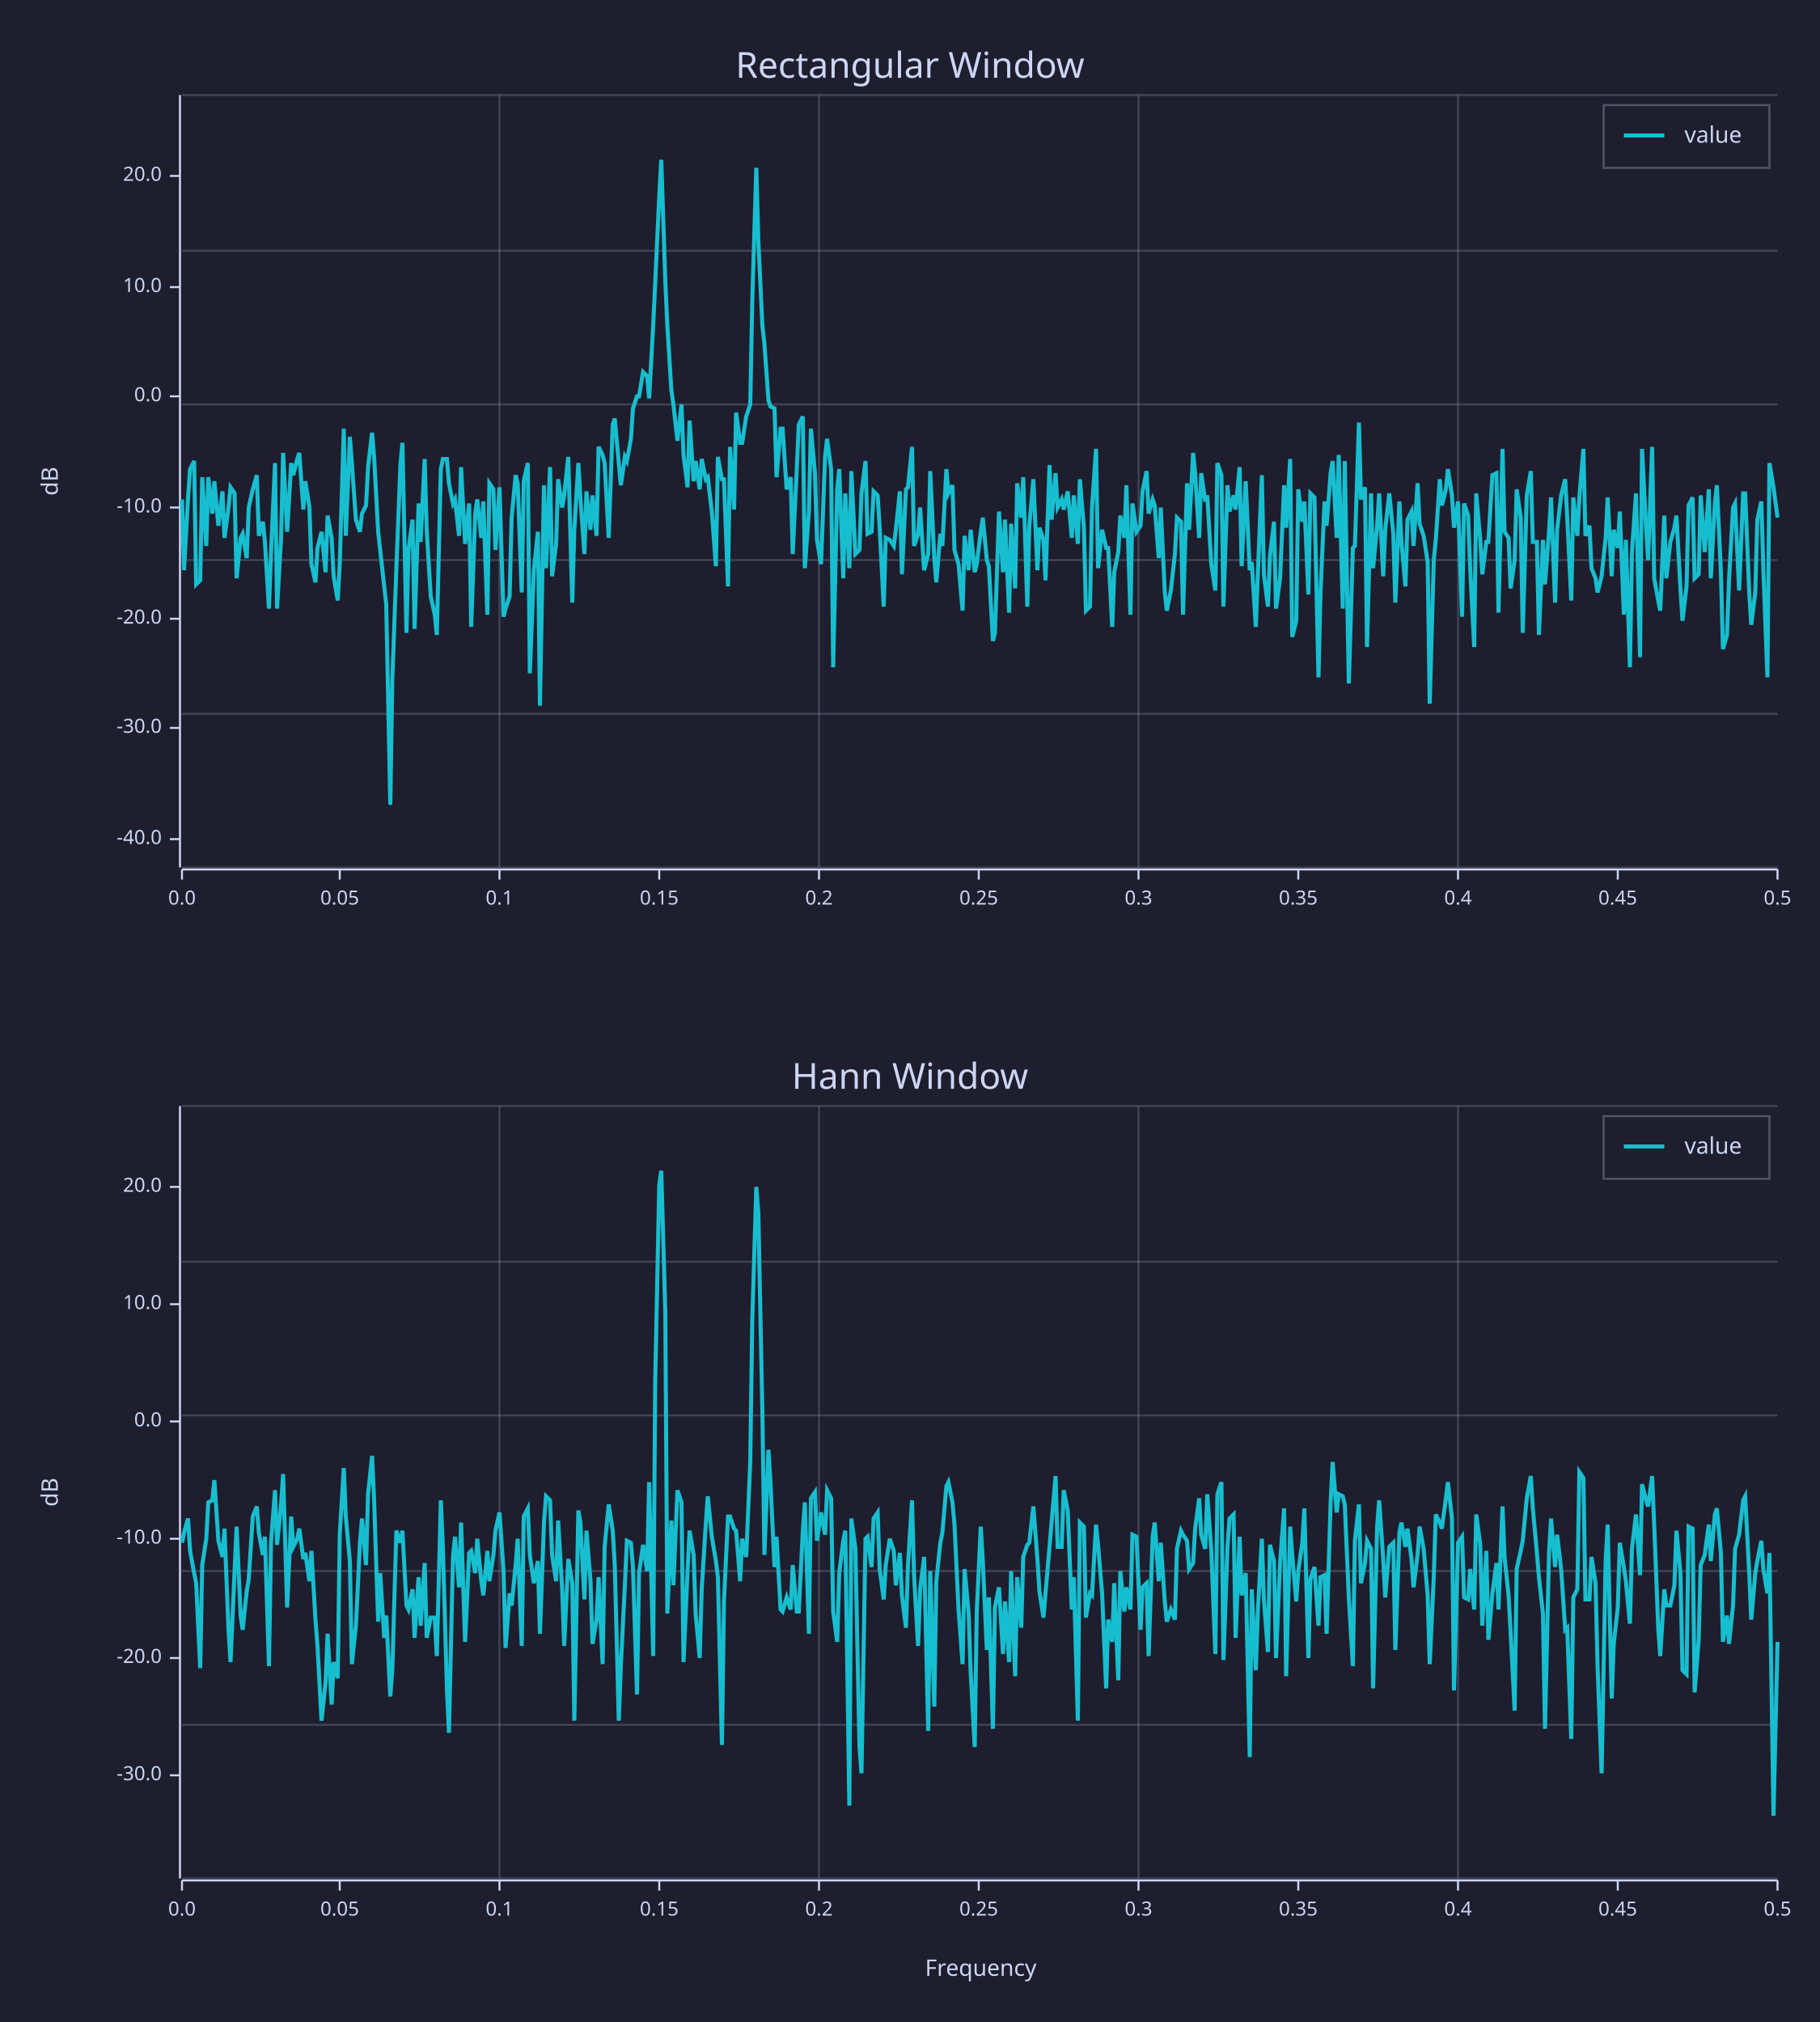
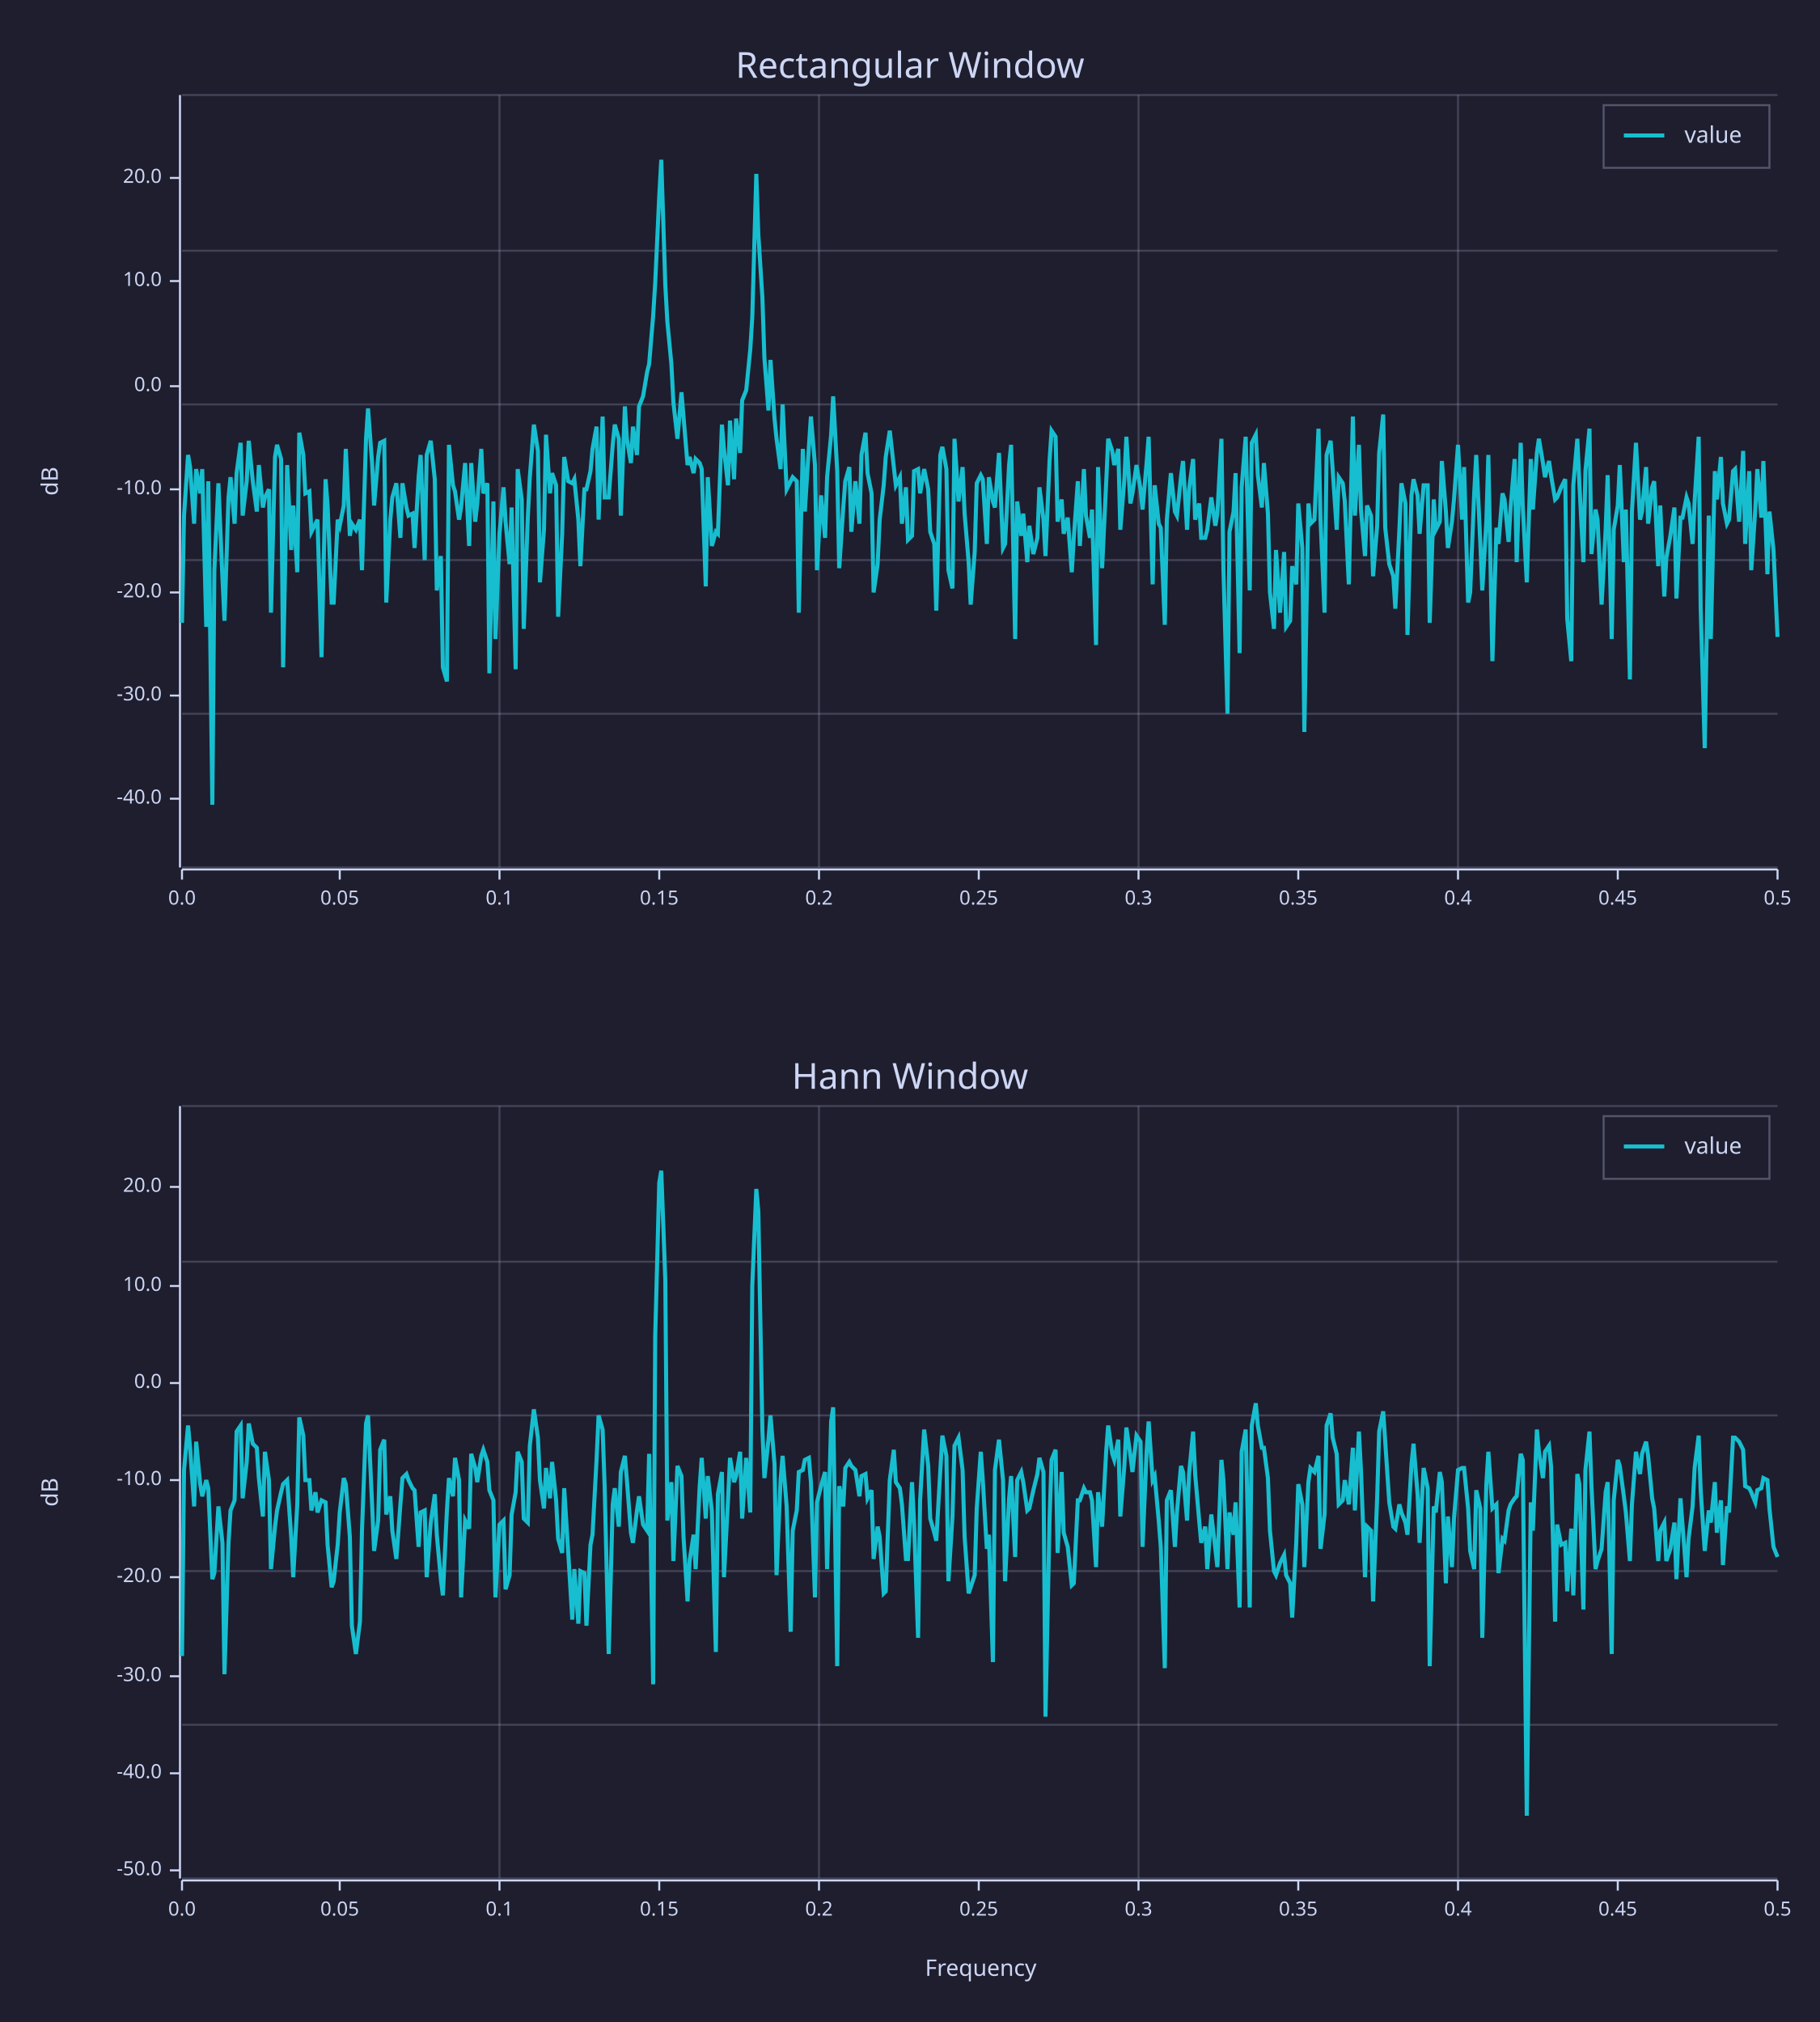
<svg xmlns="http://www.w3.org/2000/svg" width="900" height="1000" viewBox="0 0 900 1000">
  <rect x="0" y="0" width="900" height="1000" opacity="1" fill="#1E1E2E" stroke="none" />
  <text x="450" y="25" dy="0.76em" text-anchor="middle" font-family="sans-serif" font-size="17.742" opacity="1" fill="#CDD6F4">
Rectangular Window
</text>
  <text x="20" y="238" dy="0.76em" text-anchor="middle" font-family="sans-serif" font-size="11.29" opacity="1" fill="#CDD6F4" transform="rotate(270, 20, 238)">
dB
</text>
  <text x="485" y="480" dy="-0.5ex" text-anchor="middle" font-family="sans-serif" font-size="11.29" opacity="1" fill="#CDD6F4">

</text>
  <polyline fill="none" opacity="1" stroke="#CDD6F4" stroke-width="1" points="89,47 89,429 " />
-   <text x="80" y="415" dy="0.5ex" text-anchor="end" font-family="sans-serif" font-size="9.677" opacity="1" fill="#CDD6F4">
+   <text x="80" y="395" dy="0.5ex" text-anchor="end" font-family="sans-serif" font-size="9.677" opacity="1" fill="#CDD6F4">
-40.0
</text>
-   <polyline fill="none" opacity="1" stroke="#CDD6F4" stroke-width="1" points="84,415 89,415 " />
-   <text x="80" y="360" dy="0.5ex" text-anchor="end" font-family="sans-serif" font-size="9.677" opacity="1" fill="#CDD6F4">
+   <polyline fill="none" opacity="1" stroke="#CDD6F4" stroke-width="1" points="84,395 89,395 " />
+   <text x="80" y="344" dy="0.5ex" text-anchor="end" font-family="sans-serif" font-size="9.677" opacity="1" fill="#CDD6F4">
-30.0
</text>
-   <polyline fill="none" opacity="1" stroke="#CDD6F4" stroke-width="1" points="84,360 89,360 " />
-   <text x="80" y="306" dy="0.5ex" text-anchor="end" font-family="sans-serif" font-size="9.677" opacity="1" fill="#CDD6F4">
+   <polyline fill="none" opacity="1" stroke="#CDD6F4" stroke-width="1" points="84,344 89,344 " />
+   <text x="80" y="293" dy="0.5ex" text-anchor="end" font-family="sans-serif" font-size="9.677" opacity="1" fill="#CDD6F4">
-20.0
</text>
-   <polyline fill="none" opacity="1" stroke="#CDD6F4" stroke-width="1" points="84,306 89,306 " />
-   <text x="80" y="251" dy="0.5ex" text-anchor="end" font-family="sans-serif" font-size="9.677" opacity="1" fill="#CDD6F4">
+   <polyline fill="none" opacity="1" stroke="#CDD6F4" stroke-width="1" points="84,293 89,293 " />
+   <text x="80" y="242" dy="0.5ex" text-anchor="end" font-family="sans-serif" font-size="9.677" opacity="1" fill="#CDD6F4">
-10.0
</text>
-   <polyline fill="none" opacity="1" stroke="#CDD6F4" stroke-width="1" points="84,251 89,251 " />
-   <text x="80" y="196" dy="0.5ex" text-anchor="end" font-family="sans-serif" font-size="9.677" opacity="1" fill="#CDD6F4">
- 0.0
- </text>
-   <polyline fill="none" opacity="1" stroke="#CDD6F4" stroke-width="1" points="84,196 89,196 " />
-   <text x="80" y="142" dy="0.5ex" text-anchor="end" font-family="sans-serif" font-size="9.677" opacity="1" fill="#CDD6F4">
+   <polyline fill="none" opacity="1" stroke="#CDD6F4" stroke-width="1" points="84,242 89,242 " />
+   <text x="80" y="191" dy="0.5ex" text-anchor="end" font-family="sans-serif" font-size="9.677" opacity="1" fill="#CDD6F4">
+ 0.0
+ </text>
+   <polyline fill="none" opacity="1" stroke="#CDD6F4" stroke-width="1" points="84,191 89,191 " />
+   <text x="80" y="139" dy="0.5ex" text-anchor="end" font-family="sans-serif" font-size="9.677" opacity="1" fill="#CDD6F4">
10.0
</text>
-   <polyline fill="none" opacity="1" stroke="#CDD6F4" stroke-width="1" points="84,142 89,142 " />
-   <text x="80" y="87" dy="0.5ex" text-anchor="end" font-family="sans-serif" font-size="9.677" opacity="1" fill="#CDD6F4">
+   <polyline fill="none" opacity="1" stroke="#CDD6F4" stroke-width="1" points="84,139 89,139 " />
+   <text x="80" y="88" dy="0.5ex" text-anchor="end" font-family="sans-serif" font-size="9.677" opacity="1" fill="#CDD6F4">
20.0
</text>
-   <polyline fill="none" opacity="1" stroke="#CDD6F4" stroke-width="1" points="84,87 89,87 " />
+   <polyline fill="none" opacity="1" stroke="#CDD6F4" stroke-width="1" points="84,88 89,88 " />
  <polyline fill="none" opacity="1" stroke="#CDD6F4" stroke-width="1" points="90,430 879,430 " />
  <text x="90" y="440" dy="0.76em" text-anchor="middle" font-family="sans-serif" font-size="9.677" opacity="1" fill="#CDD6F4">
0.0
</text>
  <polyline fill="none" opacity="1" stroke="#CDD6F4" stroke-width="1" points="90,430 90,435 " />
  <text x="168" y="440" dy="0.76em" text-anchor="middle" font-family="sans-serif" font-size="9.677" opacity="1" fill="#CDD6F4">
0.05
</text>
  <polyline fill="none" opacity="1" stroke="#CDD6F4" stroke-width="1" points="168,430 168,435 " />
  <text x="247" y="440" dy="0.76em" text-anchor="middle" font-family="sans-serif" font-size="9.677" opacity="1" fill="#CDD6F4">
0.1
</text>
  <polyline fill="none" opacity="1" stroke="#CDD6F4" stroke-width="1" points="247,430 247,435 " />
  <text x="326" y="440" dy="0.76em" text-anchor="middle" font-family="sans-serif" font-size="9.677" opacity="1" fill="#CDD6F4">
0.15
</text>
  <polyline fill="none" opacity="1" stroke="#CDD6F4" stroke-width="1" points="326,430 326,435 " />
  <text x="405" y="440" dy="0.76em" text-anchor="middle" font-family="sans-serif" font-size="9.677" opacity="1" fill="#CDD6F4">
0.2
</text>
  <polyline fill="none" opacity="1" stroke="#CDD6F4" stroke-width="1" points="405,430 405,435 " />
  <text x="484" y="440" dy="0.76em" text-anchor="middle" font-family="sans-serif" font-size="9.677" opacity="1" fill="#CDD6F4">
0.25
</text>
  <polyline fill="none" opacity="1" stroke="#CDD6F4" stroke-width="1" points="484,430 484,435 " />
  <text x="563" y="440" dy="0.76em" text-anchor="middle" font-family="sans-serif" font-size="9.677" opacity="1" fill="#CDD6F4">
0.3
</text>
  <polyline fill="none" opacity="1" stroke="#CDD6F4" stroke-width="1" points="563,430 563,435 " />
  <text x="642" y="440" dy="0.76em" text-anchor="middle" font-family="sans-serif" font-size="9.677" opacity="1" fill="#CDD6F4">
0.35
</text>
  <polyline fill="none" opacity="1" stroke="#CDD6F4" stroke-width="1" points="642,430 642,435 " />
  <text x="721" y="440" dy="0.76em" text-anchor="middle" font-family="sans-serif" font-size="9.677" opacity="1" fill="#CDD6F4">
0.4
</text>
  <polyline fill="none" opacity="1" stroke="#CDD6F4" stroke-width="1" points="721,430 721,435 " />
  <text x="800" y="440" dy="0.76em" text-anchor="middle" font-family="sans-serif" font-size="9.677" opacity="1" fill="#CDD6F4">
0.45
</text>
  <polyline fill="none" opacity="1" stroke="#CDD6F4" stroke-width="1" points="800,430 800,435 " />
  <text x="879" y="440" dy="0.76em" text-anchor="middle" font-family="sans-serif" font-size="9.677" opacity="1" fill="#CDD6F4">
0.5
</text>
  <polyline fill="none" opacity="1" stroke="#CDD6F4" stroke-width="1" points="879,430 879,435 " />
  <polyline fill="none" opacity="0.3" stroke="#9696B4" stroke-width="1" points="90,429 879,429 " />
  <polyline fill="none" opacity="0.3" stroke="#9696B4" stroke-width="1" points="90,353 879,353 " />
  <polyline fill="none" opacity="0.3" stroke="#9696B4" stroke-width="1" points="90,277 879,277 " />
  <polyline fill="none" opacity="0.3" stroke="#9696B4" stroke-width="1" points="90,200 879,200 " />
  <polyline fill="none" opacity="0.3" stroke="#9696B4" stroke-width="1" points="90,124 879,124 " />
  <polyline fill="none" opacity="0.3" stroke="#9696B4" stroke-width="1" points="90,47 879,47 " />
  <polyline fill="none" opacity="0.3" stroke="#9696B4" stroke-width="1" points="247,429 247,47 " />
  <polyline fill="none" opacity="0.3" stroke="#9696B4" stroke-width="1" points="405,429 405,47 " />
  <polyline fill="none" opacity="0.3" stroke="#9696B4" stroke-width="1" points="563,429 563,47 " />
  <polyline fill="none" opacity="0.3" stroke="#9696B4" stroke-width="1" points="721,429 721,47 " />
-   <polyline fill="none" opacity="1" stroke="#17BECF" stroke-width="2" points="90,247 91,282 93,246 94,232 96,228 97,289 99,287 100,236 102,270 103,236 105,254 106,238 108,260 110,243 111,266 113,251 114,241 116,244 117,286 119,266 120,264 122,276 123,251 125,242 127,235 128,265 130,258 131,268 133,301 134,274 136,229 137,301 139,266 140,224 142,263 144,229 145,235 147,227 148,224 150,252 151,238 153,251 154,279 156,288 157,271 159,263 161,283 162,255 164,266 165,285 167,297 168,279 170,212 171,265 173,216 174,229 176,257 178,263 179,254 181,250 182,231 184,214 185,226 187,263 188,272 190,290 191,299 193,398 194,336 196,281 198,230 199,219 201,313 202,272 204,257 205,311 207,249 208,268 210,227 211,262 213,295 215,304 216,314 218,232 219,227 221,227 222,239 224,249 225,247 227,265 228,231 230,269 232,249 233,310 235,254 236,247 238,266 239,248 241,304 242,239 244,242 245,272 247,241 249,305 250,301 252,295 253,256 255,235 256,239 258,293 259,238 261,229 262,333 264,282 266,263 267,349 269,240 270,281 272,231 273,285 275,269 276,237 278,251 279,245 281,226 283,298 284,262 286,229 287,246 289,274 290,243 292,262 293,245 295,265 296,221 298,225 299,229 301,266 303,210 304,207 306,229 307,240 309,226 310,228 312,217 313,202 315,196 316,196 318,184 320,186 321,197 323,161 324,140 326,97 327,79 329,139 330,161 332,193 333,200 335,218 337,200 338,225 340,241 341,208 343,238 344,228 346,242 347,227 349,237 350,236 352,253 354,280 355,226 357,237 358,237 360,290 361,221 363,252 364,204 366,219 367,219 369,206 371,200 372,149 374,83 375,119 377,161 378,170 380,198 381,201 383,202 384,236 386,212 387,212 389,242 391,236 392,274 394,232 395,210 397,206 398,281 400,253 401,212 403,234 404,267 406,279 408,226 409,217 411,232 412,330 414,242 415,232 417,286 418,244 420,281 421,233 423,274 425,272 426,244 428,228 429,264 431,263 432,243 434,245 435,261 437,300 438,266 440,267 442,270 443,262 445,243 446,284 448,242 449,241 451,221 452,270 454,264 455,251 457,282 459,274 460,233 462,276 463,288 465,264 466,270 468,232 469,244 471,240 472,272 474,279 476,302 477,265 479,282 480,262 482,283 483,279 485,263 486,256 488,277 489,280 491,317 492,313 494,253 496,283 497,257 499,303 500,259 502,291 503,239 505,256 506,236 508,300 509,260 511,237 513,282 514,261 516,267 517,287 519,230 520,257 522,234 523,251 525,247 526,252 528,243 530,266 531,245 533,269 534,237 536,261 537,302 539,300 540,251 542,222 543,281 545,262 547,271 548,271 550,310 551,283 553,273 554,255 556,266 557,240 559,304 560,249 562,263 564,260 565,243 567,233 568,254 570,247 571,250 573,276 574,251 576,293 577,302 579,292 581,274 582,256 584,258 585,304 587,239 588,262 590,224 591,234 593,266 594,234 596,248 597,245 599,279 601,292 602,229 604,235 605,300 607,240 608,253 610,245 611,252 613,231 614,280 616,238 618,282 619,278 621,310 622,284 624,235 625,284 627,300 628,275 630,258 631,301 633,286 635,240 636,261 638,227 639,315 641,307 642,242 644,258 645,248 647,294 648,244 650,246 652,335 653,293 655,248 656,260 658,234 659,228 661,266 662,225 664,301 665,228 667,338 669,271 670,270 672,209 673,247 675,241 676,320 678,244 679,281 681,260 682,244 684,285 685,262 687,244 689,264 690,298 692,248 693,268 695,290 696,257 698,253 699,270 701,239 702,259 704,265 706,278 707,348 709,277 710,267 712,237 713,250 715,242 716,232 718,245 719,261 721,248 723,305 724,249 726,255 727,281 729,320 730,244 732,267 733,284 735,268 736,268 738,235 740,234 741,303 743,222 744,263 746,266 747,291 749,277 750,242 752,256 753,313 755,245 757,233 758,268 760,268 761,314 763,267 764,289 766,263 767,246 769,298 770,262 772,245 774,237 775,256 777,297 778,246 780,265 781,246 783,222 784,265 786,260 787,281 789,286 790,293 792,285 794,266 795,246 797,285 798,262 800,271 801,253 803,304 804,267 806,330 807,273 809,244 811,325 812,222 814,261 815,277 817,221 818,286 820,297 821,302 823,255 824,286 826,268 828,261 829,255 831,291 832,307 834,290 835,250 837,246 838,286 840,284 841,245 843,273 845,242 846,286 848,249 849,240 851,283 852,321 854,314 855,287 857,251 858,249 860,292 862,244 863,244 865,293 866,309 868,293 869,257 871,248 872,282 874,335 875,229 877,241 879,256 " />
+   <polyline fill="none" opacity="1" stroke="#17BECF" stroke-width="2" points="90,308 91,255 93,225 94,231 96,259 97,232 99,244 100,232 102,310 103,238 105,398 106,282 108,239 110,286 111,307 113,246 114,236 116,259 117,234 119,219 120,255 122,238 123,218 125,238 127,253 128,230 130,251 131,246 133,242 134,303 136,226 137,220 139,227 140,330 142,230 144,272 145,250 147,283 148,214 150,225 151,244 153,243 154,263 156,259 157,257 159,325 161,237 162,250 164,298 165,298 167,257 168,260 170,250 171,222 173,265 174,259 176,262 178,257 179,282 181,217 182,202 184,229 185,250 187,226 188,219 190,218 191,298 193,257 194,246 196,239 198,266 199,239 201,251 202,255 204,254 205,271 207,236 208,225 210,277 211,225 213,218 215,237 216,292 218,275 219,330 221,337 222,220 224,240 225,243 227,257 228,251 230,229 232,270 233,229 235,258 236,249 238,222 239,244 241,239 242,333 244,248 245,316 247,264 249,241 250,258 252,279 253,251 255,331 256,232 258,247 259,311 261,256 262,236 264,210 266,223 267,288 269,262 270,215 272,244 273,234 275,240 276,305 278,264 279,226 281,238 283,239 284,237 286,257 287,280 289,242 290,242 292,233 293,222 295,211 296,257 298,206 299,246 301,246 303,220 304,210 306,217 307,255 309,201 310,217 312,229 313,211 315,225 316,201 318,196 320,184 321,180 323,156 324,140 326,97 327,79 329,141 330,159 332,180 333,199 335,217 337,194 338,206 340,230 341,226 343,234 344,227 346,229 347,232 349,290 350,236 352,270 354,263 355,264 357,210 358,222 360,240 361,208 363,237 364,207 366,224 367,198 369,193 371,173 372,157 374,86 375,116 377,147 378,177 380,203 381,178 383,207 384,217 386,232 387,200 389,242 391,238 392,236 394,238 395,303 397,222 398,253 400,221 401,206 403,230 404,282 406,245 408,266 409,236 411,215 412,196 414,233 415,281 417,251 418,238 420,231 421,263 423,238 425,259 426,225 428,214 429,234 431,244 432,293 434,279 435,257 437,240 438,226 440,213 442,231 443,240 445,236 446,259 448,241 449,267 451,265 452,233 454,232 455,244 457,232 459,242 460,263 462,269 463,302 465,225 466,221 468,232 469,282 471,291 472,217 474,248 476,231 477,254 479,278 480,299 482,273 483,239 485,235 486,237 488,269 489,236 491,248 492,251 494,224 496,271 497,269 499,230 500,220 502,316 503,248 505,265 506,254 508,278 509,260 511,274 513,266 514,241 516,257 517,275 519,228 520,213 522,216 523,258 525,247 526,264 528,256 530,283 531,266 533,238 534,270 536,232 537,255 539,266 540,252 542,319 543,231 545,281 547,239 548,217 550,223 551,230 553,222 554,262 556,237 557,216 559,249 560,244 562,230 564,242 565,252 567,229 568,216 570,289 571,240 573,259 574,261 576,309 577,257 579,234 581,253 582,255 584,236 585,228 587,262 588,242 590,227 591,257 593,249 594,266 596,266 597,262 599,246 601,260 602,254 604,217 605,282 607,353 608,263 610,253 611,234 613,323 614,241 616,216 618,292 619,219 621,215 622,235 624,251 625,229 627,254 628,293 630,311 631,272 633,303 635,273 636,310 638,307 639,280 641,289 642,249 644,271 645,362 647,249 648,259 650,257 652,212 653,257 655,303 656,225 658,218 659,232 661,262 662,236 664,239 665,248 667,289 669,206 670,255 672,220 673,252 675,275 676,250 678,255 679,285 681,260 682,224 684,205 685,261 687,279 689,285 690,301 692,262 693,239 695,249 696,314 698,245 699,237 701,245 702,264 704,240 706,240 707,308 709,247 710,262 712,258 713,228 715,253 716,271 718,258 719,247 721,220 723,257 724,231 726,298 727,293 729,244 730,225 732,268 733,292 735,258 736,225 738,327 740,261 741,269 743,244 744,247 746,268 747,251 749,227 750,278 752,219 753,250 755,288 757,227 758,252 760,224 761,217 763,229 764,236 766,228 767,235 769,247 770,246 772,241 774,237 775,306 777,327 778,240 780,217 781,239 783,278 784,233 786,212 787,274 789,252 790,257 792,299 794,262 795,235 797,316 798,262 800,250 801,230 803,278 804,252 806,336 807,253 809,219 811,257 812,253 814,231 815,259 817,241 818,238 820,280 821,250 823,295 824,276 826,265 828,251 829,296 831,256 832,256 834,246 835,249 837,269 838,248 840,216 841,301 843,370 845,255 846,316 848,233 849,247 851,226 852,249 854,259 855,257 857,233 858,232 860,258 862,223 863,269 865,233 866,282 868,252 869,232 871,256 872,228 874,284 875,253 877,272 879,315 " />
  <rect x="793" y="52" width="82" height="31" opacity="0.85" fill="#1E1E2E" stroke="none" />
  <rect x="793" y="52" width="82" height="31" opacity="0.3" fill="none" stroke="#CDD6F4" />
  <text x="833" y="62" dy="0.76em" text-anchor="start" font-family="sans-serif" font-size="11.29" opacity="1" fill="#CDD6F4">
value
</text>
  <polyline fill="none" opacity="1" stroke="#17BECF" stroke-width="2" points="803,67 823,67 " />
  <text x="450" y="525" dy="0.76em" text-anchor="middle" font-family="sans-serif" font-size="17.742" opacity="1" fill="#CDD6F4">
Hann Window
</text>
  <text x="20" y="738" dy="0.76em" text-anchor="middle" font-family="sans-serif" font-size="11.29" opacity="1" fill="#CDD6F4" transform="rotate(270, 20, 738)">
dB
</text>
  <text x="485" y="980" dy="-0.5ex" text-anchor="middle" font-family="sans-serif" font-size="11.29" opacity="1" fill="#CDD6F4">
Frequency
</text>
  <polyline fill="none" opacity="1" stroke="#CDD6F4" stroke-width="1" points="89,547 89,929 " />
-   <text x="80" y="878" dy="0.5ex" text-anchor="end" font-family="sans-serif" font-size="9.677" opacity="1" fill="#CDD6F4">
+   <text x="80" y="925" dy="0.5ex" text-anchor="end" font-family="sans-serif" font-size="9.677" opacity="1" fill="#CDD6F4">
+ -50.0
+ </text>
+   <polyline fill="none" opacity="1" stroke="#CDD6F4" stroke-width="1" points="84,925 89,925 " />
+   <text x="80" y="877" dy="0.5ex" text-anchor="end" font-family="sans-serif" font-size="9.677" opacity="1" fill="#CDD6F4">
+ -40.0
+ </text>
+   <polyline fill="none" opacity="1" stroke="#CDD6F4" stroke-width="1" points="84,877 89,877 " />
+   <text x="80" y="829" dy="0.5ex" text-anchor="end" font-family="sans-serif" font-size="9.677" opacity="1" fill="#CDD6F4">
-30.0
</text>
-   <polyline fill="none" opacity="1" stroke="#CDD6F4" stroke-width="1" points="84,878 89,878 " />
-   <text x="80" y="820" dy="0.5ex" text-anchor="end" font-family="sans-serif" font-size="9.677" opacity="1" fill="#CDD6F4">
+   <polyline fill="none" opacity="1" stroke="#CDD6F4" stroke-width="1" points="84,829 89,829 " />
+   <text x="80" y="780" dy="0.5ex" text-anchor="end" font-family="sans-serif" font-size="9.677" opacity="1" fill="#CDD6F4">
-20.0
</text>
-   <polyline fill="none" opacity="1" stroke="#CDD6F4" stroke-width="1" points="84,820 89,820 " />
-   <text x="80" y="761" dy="0.5ex" text-anchor="end" font-family="sans-serif" font-size="9.677" opacity="1" fill="#CDD6F4">
+   <polyline fill="none" opacity="1" stroke="#CDD6F4" stroke-width="1" points="84,780 89,780 " />
+   <text x="80" y="732" dy="0.5ex" text-anchor="end" font-family="sans-serif" font-size="9.677" opacity="1" fill="#CDD6F4">
-10.0
</text>
-   <polyline fill="none" opacity="1" stroke="#CDD6F4" stroke-width="1" points="84,761 89,761 " />
-   <text x="80" y="703" dy="0.5ex" text-anchor="end" font-family="sans-serif" font-size="9.677" opacity="1" fill="#CDD6F4">
- 0.0
- </text>
-   <polyline fill="none" opacity="1" stroke="#CDD6F4" stroke-width="1" points="84,703 89,703 " />
-   <text x="80" y="645" dy="0.5ex" text-anchor="end" font-family="sans-serif" font-size="9.677" opacity="1" fill="#CDD6F4">
+   <polyline fill="none" opacity="1" stroke="#CDD6F4" stroke-width="1" points="84,732 89,732 " />
+   <text x="80" y="684" dy="0.5ex" text-anchor="end" font-family="sans-serif" font-size="9.677" opacity="1" fill="#CDD6F4">
+ 0.0
+ </text>
+   <polyline fill="none" opacity="1" stroke="#CDD6F4" stroke-width="1" points="84,684 89,684 " />
+   <text x="80" y="636" dy="0.5ex" text-anchor="end" font-family="sans-serif" font-size="9.677" opacity="1" fill="#CDD6F4">
10.0
</text>
-   <polyline fill="none" opacity="1" stroke="#CDD6F4" stroke-width="1" points="84,645 89,645 " />
+   <polyline fill="none" opacity="1" stroke="#CDD6F4" stroke-width="1" points="84,636 89,636 " />
  <text x="80" y="587" dy="0.5ex" text-anchor="end" font-family="sans-serif" font-size="9.677" opacity="1" fill="#CDD6F4">
20.0
</text>
  <polyline fill="none" opacity="1" stroke="#CDD6F4" stroke-width="1" points="84,587 89,587 " />
  <polyline fill="none" opacity="1" stroke="#CDD6F4" stroke-width="1" points="90,930 879,930 " />
  <text x="90" y="940" dy="0.76em" text-anchor="middle" font-family="sans-serif" font-size="9.677" opacity="1" fill="#CDD6F4">
0.0
</text>
  <polyline fill="none" opacity="1" stroke="#CDD6F4" stroke-width="1" points="90,930 90,935 " />
  <text x="168" y="940" dy="0.76em" text-anchor="middle" font-family="sans-serif" font-size="9.677" opacity="1" fill="#CDD6F4">
0.05
</text>
  <polyline fill="none" opacity="1" stroke="#CDD6F4" stroke-width="1" points="168,930 168,935 " />
  <text x="247" y="940" dy="0.76em" text-anchor="middle" font-family="sans-serif" font-size="9.677" opacity="1" fill="#CDD6F4">
0.1
</text>
  <polyline fill="none" opacity="1" stroke="#CDD6F4" stroke-width="1" points="247,930 247,935 " />
  <text x="326" y="940" dy="0.76em" text-anchor="middle" font-family="sans-serif" font-size="9.677" opacity="1" fill="#CDD6F4">
0.15
</text>
  <polyline fill="none" opacity="1" stroke="#CDD6F4" stroke-width="1" points="326,930 326,935 " />
  <text x="405" y="940" dy="0.76em" text-anchor="middle" font-family="sans-serif" font-size="9.677" opacity="1" fill="#CDD6F4">
0.2
</text>
  <polyline fill="none" opacity="1" stroke="#CDD6F4" stroke-width="1" points="405,930 405,935 " />
  <text x="484" y="940" dy="0.76em" text-anchor="middle" font-family="sans-serif" font-size="9.677" opacity="1" fill="#CDD6F4">
0.25
</text>
  <polyline fill="none" opacity="1" stroke="#CDD6F4" stroke-width="1" points="484,930 484,935 " />
  <text x="563" y="940" dy="0.76em" text-anchor="middle" font-family="sans-serif" font-size="9.677" opacity="1" fill="#CDD6F4">
0.3
</text>
  <polyline fill="none" opacity="1" stroke="#CDD6F4" stroke-width="1" points="563,930 563,935 " />
  <text x="642" y="940" dy="0.76em" text-anchor="middle" font-family="sans-serif" font-size="9.677" opacity="1" fill="#CDD6F4">
0.35
</text>
  <polyline fill="none" opacity="1" stroke="#CDD6F4" stroke-width="1" points="642,930 642,935 " />
  <text x="721" y="940" dy="0.76em" text-anchor="middle" font-family="sans-serif" font-size="9.677" opacity="1" fill="#CDD6F4">
0.4
</text>
  <polyline fill="none" opacity="1" stroke="#CDD6F4" stroke-width="1" points="721,930 721,935 " />
  <text x="800" y="940" dy="0.76em" text-anchor="middle" font-family="sans-serif" font-size="9.677" opacity="1" fill="#CDD6F4">
0.45
</text>
  <polyline fill="none" opacity="1" stroke="#CDD6F4" stroke-width="1" points="800,930 800,935 " />
  <text x="879" y="940" dy="0.76em" text-anchor="middle" font-family="sans-serif" font-size="9.677" opacity="1" fill="#CDD6F4">
0.5
</text>
  <polyline fill="none" opacity="1" stroke="#CDD6F4" stroke-width="1" points="879,930 879,935 " />
  <polyline fill="none" opacity="0.3" stroke="#9696B4" stroke-width="1" points="90,929 879,929 " />
  <polyline fill="none" opacity="0.3" stroke="#9696B4" stroke-width="1" points="90,853 879,853 " />
  <polyline fill="none" opacity="0.3" stroke="#9696B4" stroke-width="1" points="90,777 879,777 " />
  <polyline fill="none" opacity="0.3" stroke="#9696B4" stroke-width="1" points="90,700 879,700 " />
  <polyline fill="none" opacity="0.3" stroke="#9696B4" stroke-width="1" points="90,624 879,624 " />
  <polyline fill="none" opacity="0.3" stroke="#9696B4" stroke-width="1" points="90,547 879,547 " />
  <polyline fill="none" opacity="0.3" stroke="#9696B4" stroke-width="1" points="247,929 247,547 " />
  <polyline fill="none" opacity="0.3" stroke="#9696B4" stroke-width="1" points="405,929 405,547 " />
  <polyline fill="none" opacity="0.3" stroke="#9696B4" stroke-width="1" points="563,929 563,547 " />
  <polyline fill="none" opacity="0.3" stroke="#9696B4" stroke-width="1" points="721,929 721,547 " />
-   <polyline fill="none" opacity="1" stroke="#17BECF" stroke-width="2" points="90,763 91,758 93,751 94,767 96,778 97,783 99,825 100,774 102,761 103,743 105,742 106,732 108,762 110,770 111,756 113,806 114,822 116,777 117,755 119,799 120,806 122,787 123,781 125,750 127,745 128,758 130,769 131,760 133,824 134,763 136,737 137,764 139,744 140,729 142,795 144,750 145,765 147,761 148,756 150,771 151,768 153,782 154,767 156,801 157,814 159,851 161,832 162,808 164,843 165,822 167,830 168,759 170,726 171,750 173,772 174,823 176,804 178,763 179,751 181,774 182,739 184,720 185,742 187,802 188,778 190,810 191,799 193,839 194,826 196,757 198,763 199,757 201,794 202,796 204,786 205,810 207,780 208,804 210,773 211,810 213,800 215,800 216,819 218,742 219,765 221,835 222,857 224,770 225,760 227,785 228,753 230,812 232,768 233,767 235,778 236,761 238,782 239,789 241,767 242,782 244,769 245,757 247,748 249,777 250,815 252,788 253,794 255,774 256,761 258,814 259,750 261,746 262,769 264,783 266,772 267,808 269,753 270,740 272,742 273,769 275,782 276,752 278,786 279,814 281,771 283,783 284,851 286,747 287,753 289,791 290,757 292,782 293,813 295,801 296,780 298,823 299,765 301,744 303,757 304,774 306,851 307,824 309,784 310,762 312,763 313,775 315,838 316,778 318,764 320,777 321,733 323,819 324,683 326,586 327,579 329,649 330,798 332,752 333,784 335,737 337,743 338,822 340,777 341,757 343,769 344,798 346,820 347,786 349,754 350,740 352,760 354,772 355,780 357,863 358,792 360,750 361,750 363,756 364,757 366,782 367,761 369,770 371,723 372,653 374,587 375,600 377,698 378,769 380,717 381,733 383,775 384,760 386,796 387,797 389,790 391,796 392,774 394,797 395,797 397,757 398,743 400,808 401,741 403,738 404,762 406,748 408,759 409,737 411,741 412,797 414,812 415,778 417,762 418,757 420,893 421,751 423,766 425,863 426,877 428,761 429,760 431,775 432,751 434,748 435,776 437,791 438,774 440,761 442,767 443,784 445,768 446,789 448,805 449,774 451,742 452,779 454,814 455,786 457,770 459,856 460,777 462,844 463,782 465,763 466,758 468,735 469,733 471,743 472,754 474,796 476,823 477,776 479,798 480,827 482,864 483,797 485,755 486,772 488,816 489,790 491,855 492,795 494,785 496,818 497,792 499,822 500,777 502,829 503,780 505,805 506,770 508,764 509,763 511,745 513,771 514,787 516,800 517,788 519,765 520,753 522,730 523,765 525,765 526,737 528,747 530,796 531,780 533,851 534,753 536,755 537,800 539,788 540,789 542,754 543,764 545,788 547,835 548,801 550,812 551,783 553,831 554,777 556,797 557,785 559,796 560,759 562,760 564,806 565,785 567,783 568,819 570,760 571,753 573,782 574,763 576,792 577,802 579,796 581,801 582,766 584,757 585,759 587,762 588,776 590,773 591,756 593,741 594,759 596,766 597,739 599,767 601,818 602,739 604,733 605,821 607,765 608,751 610,749 611,810 613,760 614,789 616,778 618,869 619,786 621,826 622,797 624,761 625,791 627,817 628,764 630,772 631,820 633,773 635,746 636,829 638,755 639,769 641,792 642,777 644,763 645,746 647,820 648,781 650,775 652,804 653,780 655,779 656,808 658,743 659,723 661,748 662,739 664,740 665,744 667,790 669,824 670,762 672,744 673,783 675,773 676,762 678,766 679,835 681,755 682,742 684,771 685,790 687,765 689,763 690,816 692,758 693,753 695,765 696,756 698,771 699,785 701,769 702,755 704,766 706,789 707,823 709,780 710,749 712,753 713,756 715,741 716,733 718,751 719,836 721,763 723,760 724,790 726,791 727,776 729,796 730,749 732,764 733,804 735,767 736,811 738,788 740,773 741,796 743,745 744,770 746,789 747,807 749,846 750,776 752,767 753,762 755,741 757,730 758,746 760,768 761,780 763,798 764,855 766,768 767,751 769,775 770,759 772,776 774,806 775,805 777,860 778,790 780,786 781,728 783,731 784,791 786,791 787,770 789,783 790,824 792,877 794,772 795,754 797,840 798,813 800,795 801,763 803,775 804,782 806,803 807,766 809,749 811,779 812,734 814,742 815,745 817,730 818,754 820,805 821,819 823,786 824,794 826,794 828,784 829,757 831,778 832,826 834,828 835,755 837,756 838,837 840,811 841,774 843,769 845,754 846,772 848,749 849,746 851,768 852,812 854,799 855,813 857,794 858,766 860,759 862,742 863,740 865,778 866,801 868,778 869,772 871,762 872,776 874,788 875,768 877,898 879,812 " />
+   <polyline fill="none" opacity="1" stroke="#17BECF" stroke-width="2" points="90,819 91,727 93,705 94,716 96,745 97,713 99,734 100,740 102,732 103,736 105,781 106,778 108,745 110,763 111,828 113,763 114,747 116,742 117,708 119,705 120,741 122,723 123,704 125,714 127,716 128,731 130,750 131,718 133,732 134,776 136,755 137,747 139,738 140,734 142,732 144,760 145,780 147,744 148,701 150,710 151,732 153,732 154,747 156,738 157,748 159,742 161,743 162,764 164,785 165,782 167,764 168,748 170,731 171,734 173,760 174,804 176,818 178,802 179,757 181,704 182,700 184,744 185,767 187,752 188,717 190,712 191,749 193,740 194,757 196,771 198,744 199,731 201,729 202,732 204,736 205,737 207,765 208,748 210,747 211,780 213,753 215,739 216,759 218,781 219,789 221,747 222,731 224,740 225,721 227,732 228,790 230,752 232,756 233,719 235,726 236,733 238,720 239,717 241,723 242,737 244,742 245,790 247,754 249,752 250,786 252,779 253,749 255,738 256,718 258,723 259,751 261,753 262,715 264,697 266,711 267,732 269,746 270,726 272,741 273,723 275,742 276,761 278,768 279,736 281,768 283,801 284,776 286,803 287,777 289,778 290,804 292,764 293,759 295,722 296,700 298,707 299,735 301,818 303,744 304,736 306,755 307,728 309,720 310,732 312,758 313,763 315,747 316,740 318,754 320,757 321,719 323,833 324,661 326,585 327,579 329,633 330,752 332,733 333,772 335,725 337,730 338,760 340,792 341,772 343,759 344,776 346,735 347,721 349,751 350,730 352,747 354,817 355,739 357,728 358,780 360,742 361,721 363,733 364,730 366,718 367,751 369,721 371,748 372,636 374,588 375,599 377,707 378,731 380,712 381,700 383,724 384,779 386,732 387,720 389,745 391,807 392,757 394,747 395,728 397,727 398,722 400,721 401,733 403,790 404,743 406,735 408,728 409,776 411,703 412,696 414,824 415,735 417,745 418,726 420,723 421,725 423,727 425,740 426,730 428,729 429,741 431,737 432,771 434,755 435,760 437,788 438,787 440,732 442,717 443,733 445,736 446,744 448,771 449,771 451,733 452,753 454,810 455,742 457,707 459,725 460,751 462,758 463,762 465,727 466,710 468,720 469,782 471,750 472,715 474,711 476,727 477,760 479,788 480,785 482,779 483,746 485,718 486,732 488,766 489,759 491,822 492,727 494,712 496,732 497,782 499,741 500,730 502,770 503,732 505,728 506,733 508,747 509,746 511,737 513,729 514,721 516,728 517,849 519,752 520,722 522,717 523,768 525,728 526,758 528,765 530,784 531,783 533,742 534,742 536,736 537,738 539,738 540,742 542,775 543,738 545,755 547,718 548,705 550,719 551,722 553,712 554,750 556,725 557,706 559,720 560,728 562,710 564,713 565,765 567,718 568,703 570,732 571,730 573,752 574,765 576,825 577,742 579,737 581,765 582,748 584,725 585,728 587,752 588,729 590,708 591,729 593,752 594,763 596,755 597,776 599,749 601,766 602,775 604,722 605,732 607,776 608,748 610,759 611,743 613,795 614,718 616,707 618,795 619,705 621,694 622,705 624,716 625,716 627,731 628,757 630,777 631,779 633,773 635,769 636,779 638,783 639,800 641,763 642,734 644,744 645,775 647,733 648,726 650,728 652,720 653,766 655,749 656,705 658,699 659,711 661,719 662,744 664,742 665,732 667,744 669,716 670,747 672,708 673,727 675,780 676,755 678,757 679,792 681,741 682,708 684,698 685,713 687,743 689,755 690,756 692,744 693,748 695,753 696,759 698,724 699,714 701,739 702,763 704,726 706,736 707,824 709,745 710,748 712,728 713,733 715,783 716,750 718,775 719,751 721,727 723,726 724,726 726,746 727,767 729,776 730,737 732,746 733,810 735,734 736,718 738,746 740,744 741,778 743,761 744,762 746,747 747,744 749,741 750,740 752,719 753,722 755,898 757,743 758,757 760,707 761,718 763,731 764,718 766,715 767,725 769,802 770,754 772,764 774,763 775,787 777,756 778,789 780,729 781,734 783,796 784,727 786,708 787,735 789,776 790,772 792,766 794,738 795,733 797,818 798,742 800,722 801,725 803,740 804,748 806,772 807,744 809,718 811,729 812,719 814,713 815,720 817,741 818,746 820,772 821,757 823,753 824,772 826,766 828,753 829,781 831,741 832,754 834,780 835,761 837,745 838,726 840,710 841,737 843,767 845,747 846,753 848,733 849,758 851,742 852,774 854,745 855,748 857,711 858,711 860,713 862,717 863,735 865,736 866,738 868,743 869,737 871,736 872,731 874,732 875,746 877,765 879,770 " />
  <rect x="793" y="552" width="82" height="31" opacity="0.85" fill="#1E1E2E" stroke="none" />
  <rect x="793" y="552" width="82" height="31" opacity="0.3" fill="none" stroke="#CDD6F4" />
  <text x="833" y="562" dy="0.76em" text-anchor="start" font-family="sans-serif" font-size="11.29" opacity="1" fill="#CDD6F4">
value
</text>
  <polyline fill="none" opacity="1" stroke="#17BECF" stroke-width="2" points="803,567 823,567 " />
</svg>
